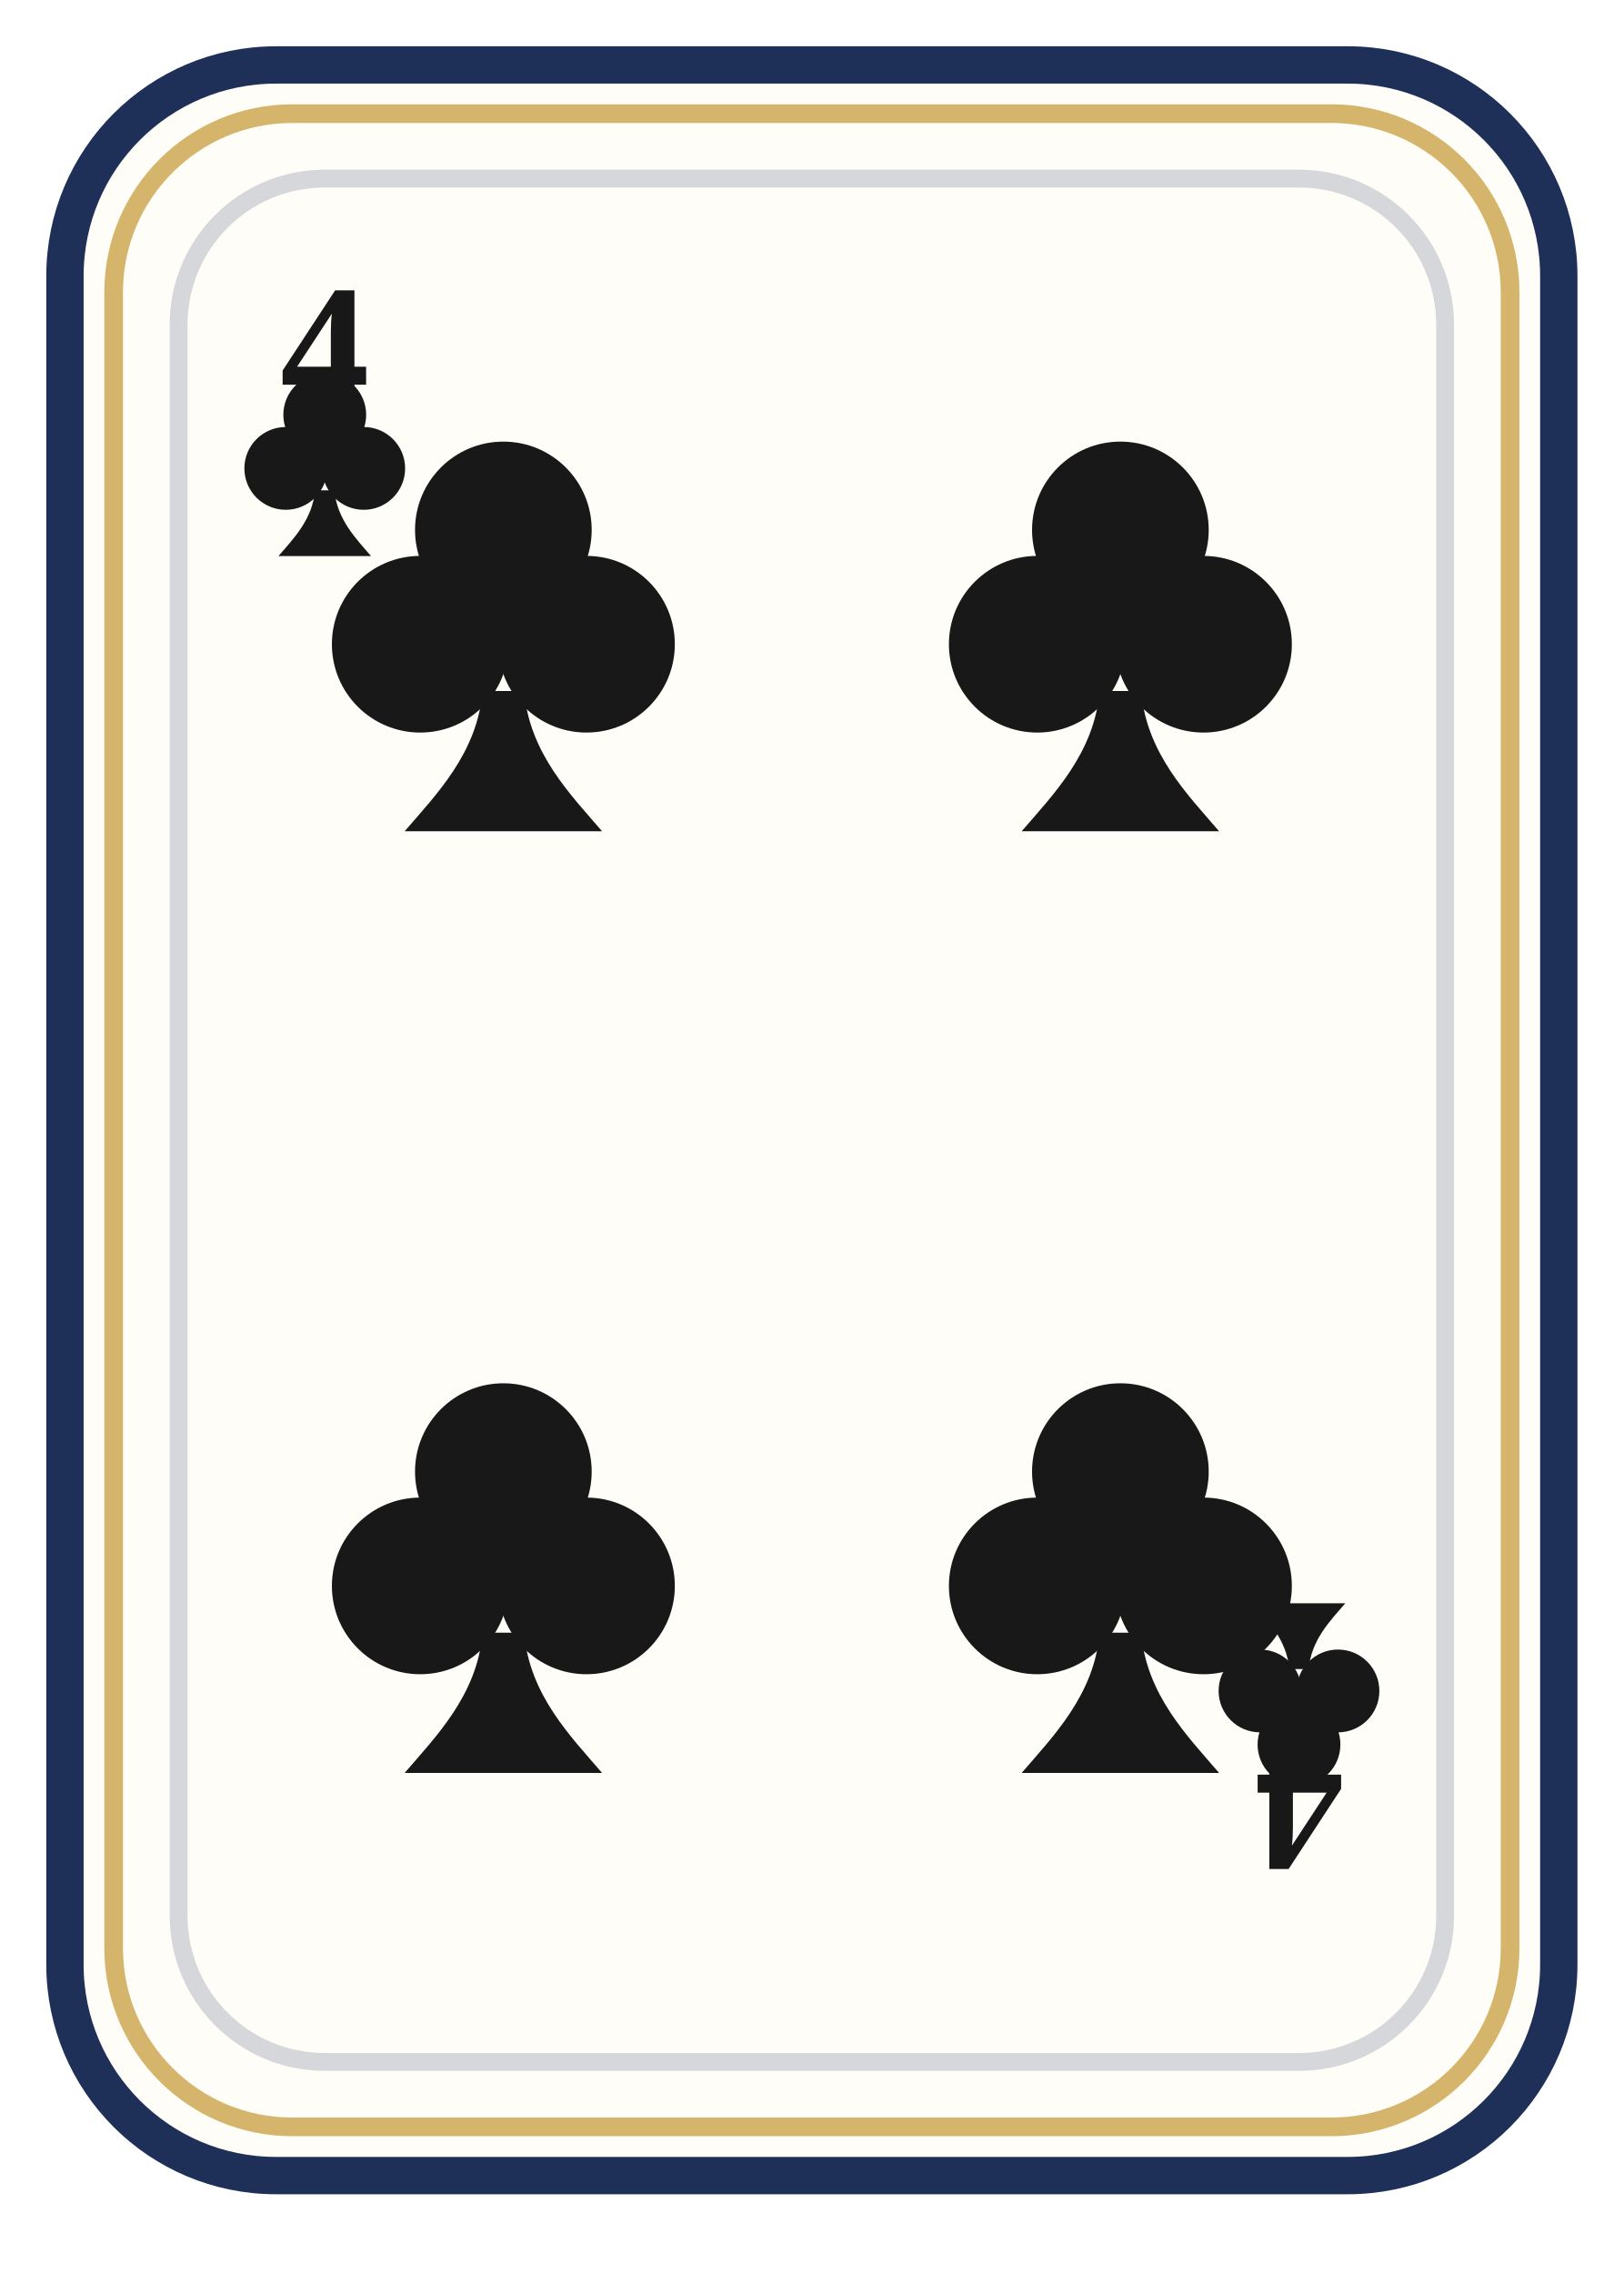
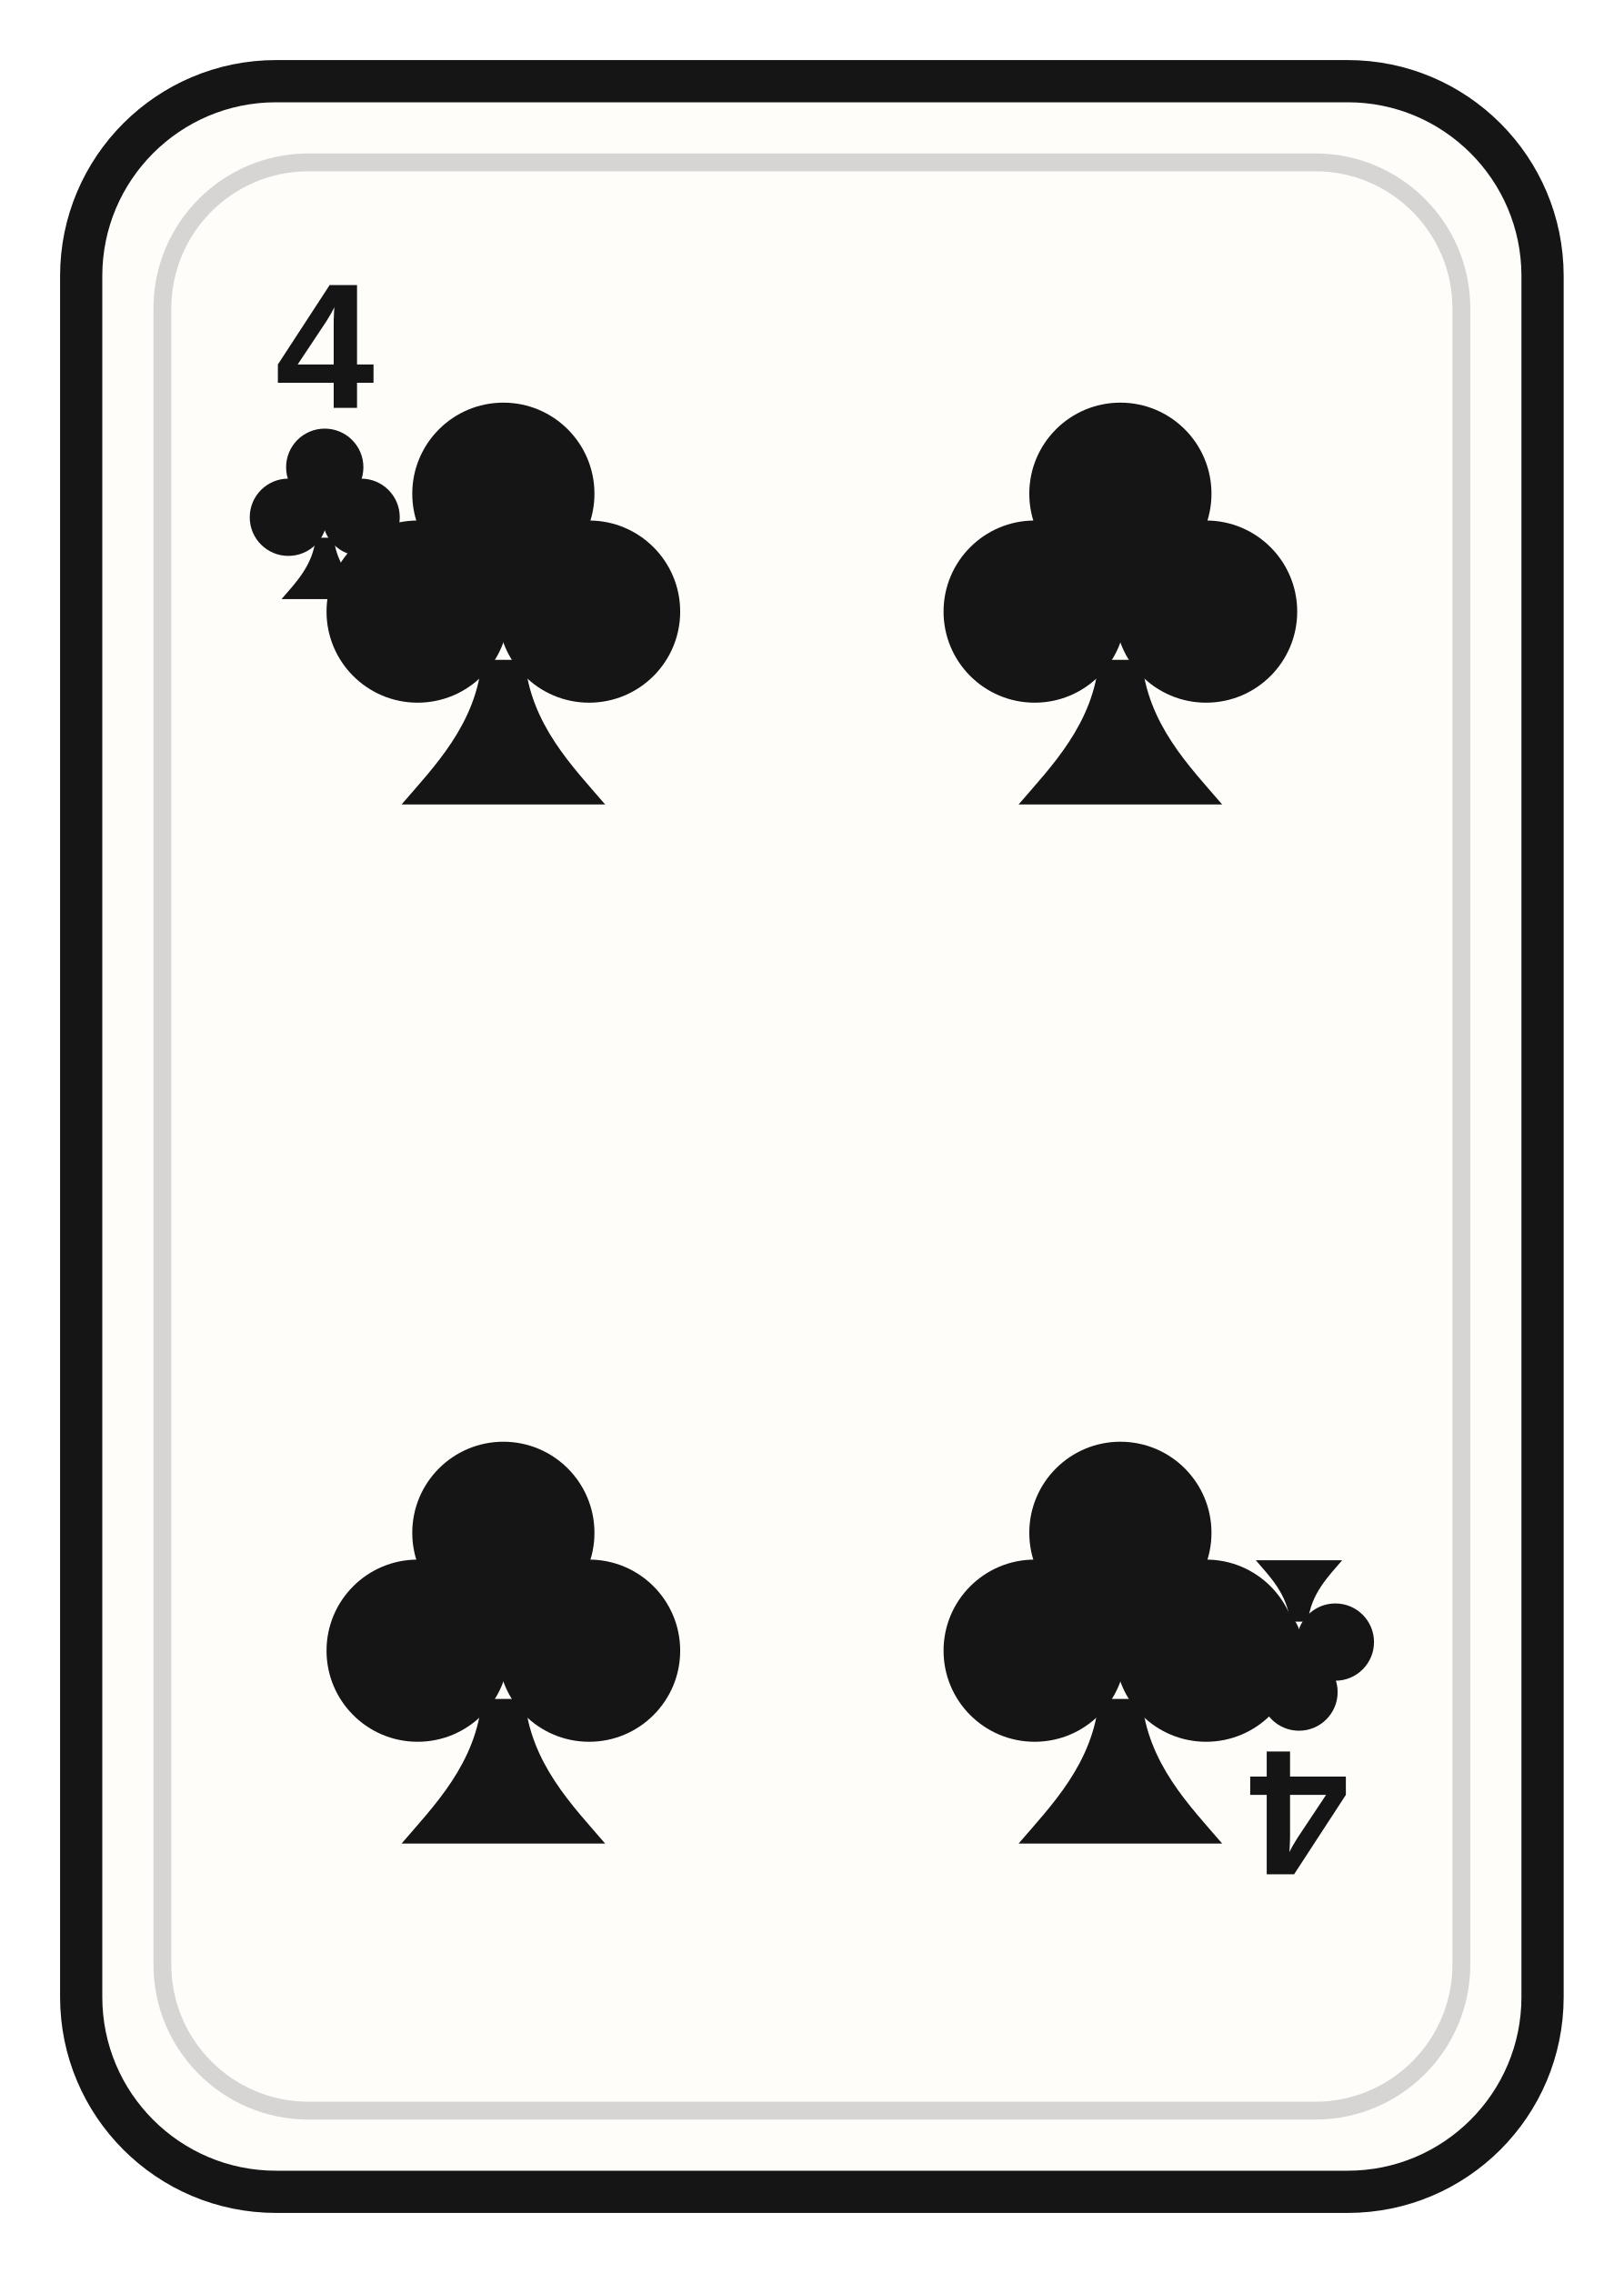
- <svg xmlns="http://www.w3.org/2000/svg" viewBox="0 0 100 140" role="img">
-   <rect x="5" y="6" width="90" height="128" rx="13" fill="rgba(17,17,17,.12)" />
-   <rect x="4" y="4" width="92" height="130" rx="13" fill="#fffdf8" stroke="#1e2f58" stroke-width="2.3" />
-   <rect x="7" y="7" width="86" height="124" rx="11" fill="none" stroke="#d5b56b" stroke-width="1.15" />
-   <rect x="11" y="11" width="78" height="116" rx="9" fill="none" stroke="rgba(30,47,88,.18)" stroke-width="1.1" />
+ <svg xmlns="http://www.w3.org/2000/svg" viewBox="0 0 100 140" role="img" aria-hidden="true">
+   <rect x="5" y="5" width="90" height="130" rx="12" fill="#fffdfa" stroke="#151515" stroke-width="2.6" />
+   <rect x="10" y="10" width="80" height="120" rx="9" fill="none" stroke="#151515" stroke-opacity="0.17" stroke-width="1.1" />
  <g>
-     <text x="20" y="22" text-anchor="middle" dominant-baseline="middle" font-size="11" font-weight="900" fill="#181818">4</text>
-     <g fill="#181818">
-       <g transform="translate(20 29) scale(0.15) translate(-50 -50)">
-         <circle cx="50" cy="27" r="17" />
-         <circle cx="34" cy="49" r="17" />
-         <circle cx="66" cy="49" r="17" />
-         <path d="M46 58 C45 70 37 78 31 85 L69 85 C63 78 55 70 54 58 Z" />
-       </g>
-     </g>
-   </g>
-   <g transform="rotate(180 80 111)">
-     <text x="80" y="111" text-anchor="middle" dominant-baseline="middle" font-size="11" font-weight="900" fill="#181818">4</text>
-     <g fill="#181818">
-       <g transform="translate(80 118) scale(0.15) translate(-50 -50)">
-         <circle cx="50" cy="27" r="17" />
-         <circle cx="34" cy="49" r="17" />
-         <circle cx="66" cy="49" r="17" />
-         <path d="M46 58 C45 70 37 78 31 85 L69 85 C63 78 55 70 54 58 Z" />
-       </g>
-     </g>
-   </g>
-   <g fill="#181818">
-     <g transform="translate(31 40) scale(0.32) translate(-50 -50)">
+     <text x="20" y="22" text-anchor="middle" dominant-baseline="middle" font-size="11" font-weight="800" fill="#151515" font-family="Arial, Helvetica, sans-serif">4</text>
+     <g transform="translate(20 32) scale(0.14) translate(-50 -50)" fill="#151515">
      <circle cx="50" cy="27" r="17" />
      <circle cx="34" cy="49" r="17" />
      <circle cx="66" cy="49" r="17" />
      <path d="M46 58 C45 70 37 78 31 85 L69 85 C63 78 55 70 54 58 Z" />
    </g>
  </g>
-   <g fill="#181818">
-     <g transform="translate(69 40) scale(0.32) translate(-50 -50)">
+   <g transform="rotate(180 80 111)">
+     <text x="80" y="111" text-anchor="middle" dominant-baseline="middle" font-size="11" font-weight="800" fill="#151515" font-family="Arial, Helvetica, sans-serif">4</text>
+     <g transform="translate(80 121) scale(0.14) translate(-50 -50)" fill="#151515">
      <circle cx="50" cy="27" r="17" />
      <circle cx="34" cy="49" r="17" />
      <circle cx="66" cy="49" r="17" />
      <path d="M46 58 C45 70 37 78 31 85 L69 85 C63 78 55 70 54 58 Z" />
    </g>
  </g>
-   <g fill="#181818">
-     <g transform="translate(31 98) scale(0.32) translate(-50 -50)">
-       <circle cx="50" cy="27" r="17" />
-       <circle cx="34" cy="49" r="17" />
-       <circle cx="66" cy="49" r="17" />
-       <path d="M46 58 C45 70 37 78 31 85 L69 85 C63 78 55 70 54 58 Z" />
-     </g>
+   <g transform="translate(31 38) scale(0.33) translate(-50 -50)" fill="#151515">
+     <circle cx="50" cy="27" r="17" />
+     <circle cx="34" cy="49" r="17" />
+     <circle cx="66" cy="49" r="17" />
+     <path d="M46 58 C45 70 37 78 31 85 L69 85 C63 78 55 70 54 58 Z" />
  </g>
-   <g fill="#181818">
-     <g transform="translate(69 98) scale(0.32) translate(-50 -50)">
-       <circle cx="50" cy="27" r="17" />
-       <circle cx="34" cy="49" r="17" />
-       <circle cx="66" cy="49" r="17" />
-       <path d="M46 58 C45 70 37 78 31 85 L69 85 C63 78 55 70 54 58 Z" />
-     </g>
+   <g transform="translate(69 38) scale(0.33) translate(-50 -50)" fill="#151515">
+     <circle cx="50" cy="27" r="17" />
+     <circle cx="34" cy="49" r="17" />
+     <circle cx="66" cy="49" r="17" />
+     <path d="M46 58 C45 70 37 78 31 85 L69 85 C63 78 55 70 54 58 Z" />
+   </g>
+   <g transform="translate(31 102) scale(0.33) translate(-50 -50)" fill="#151515">
+     <circle cx="50" cy="27" r="17" />
+     <circle cx="34" cy="49" r="17" />
+     <circle cx="66" cy="49" r="17" />
+     <path d="M46 58 C45 70 37 78 31 85 L69 85 C63 78 55 70 54 58 Z" />
+   </g>
+   <g transform="translate(69 102) scale(0.33) translate(-50 -50)" fill="#151515">
+     <circle cx="50" cy="27" r="17" />
+     <circle cx="34" cy="49" r="17" />
+     <circle cx="66" cy="49" r="17" />
+     <path d="M46 58 C45 70 37 78 31 85 L69 85 C63 78 55 70 54 58 Z" />
  </g>
</svg>
